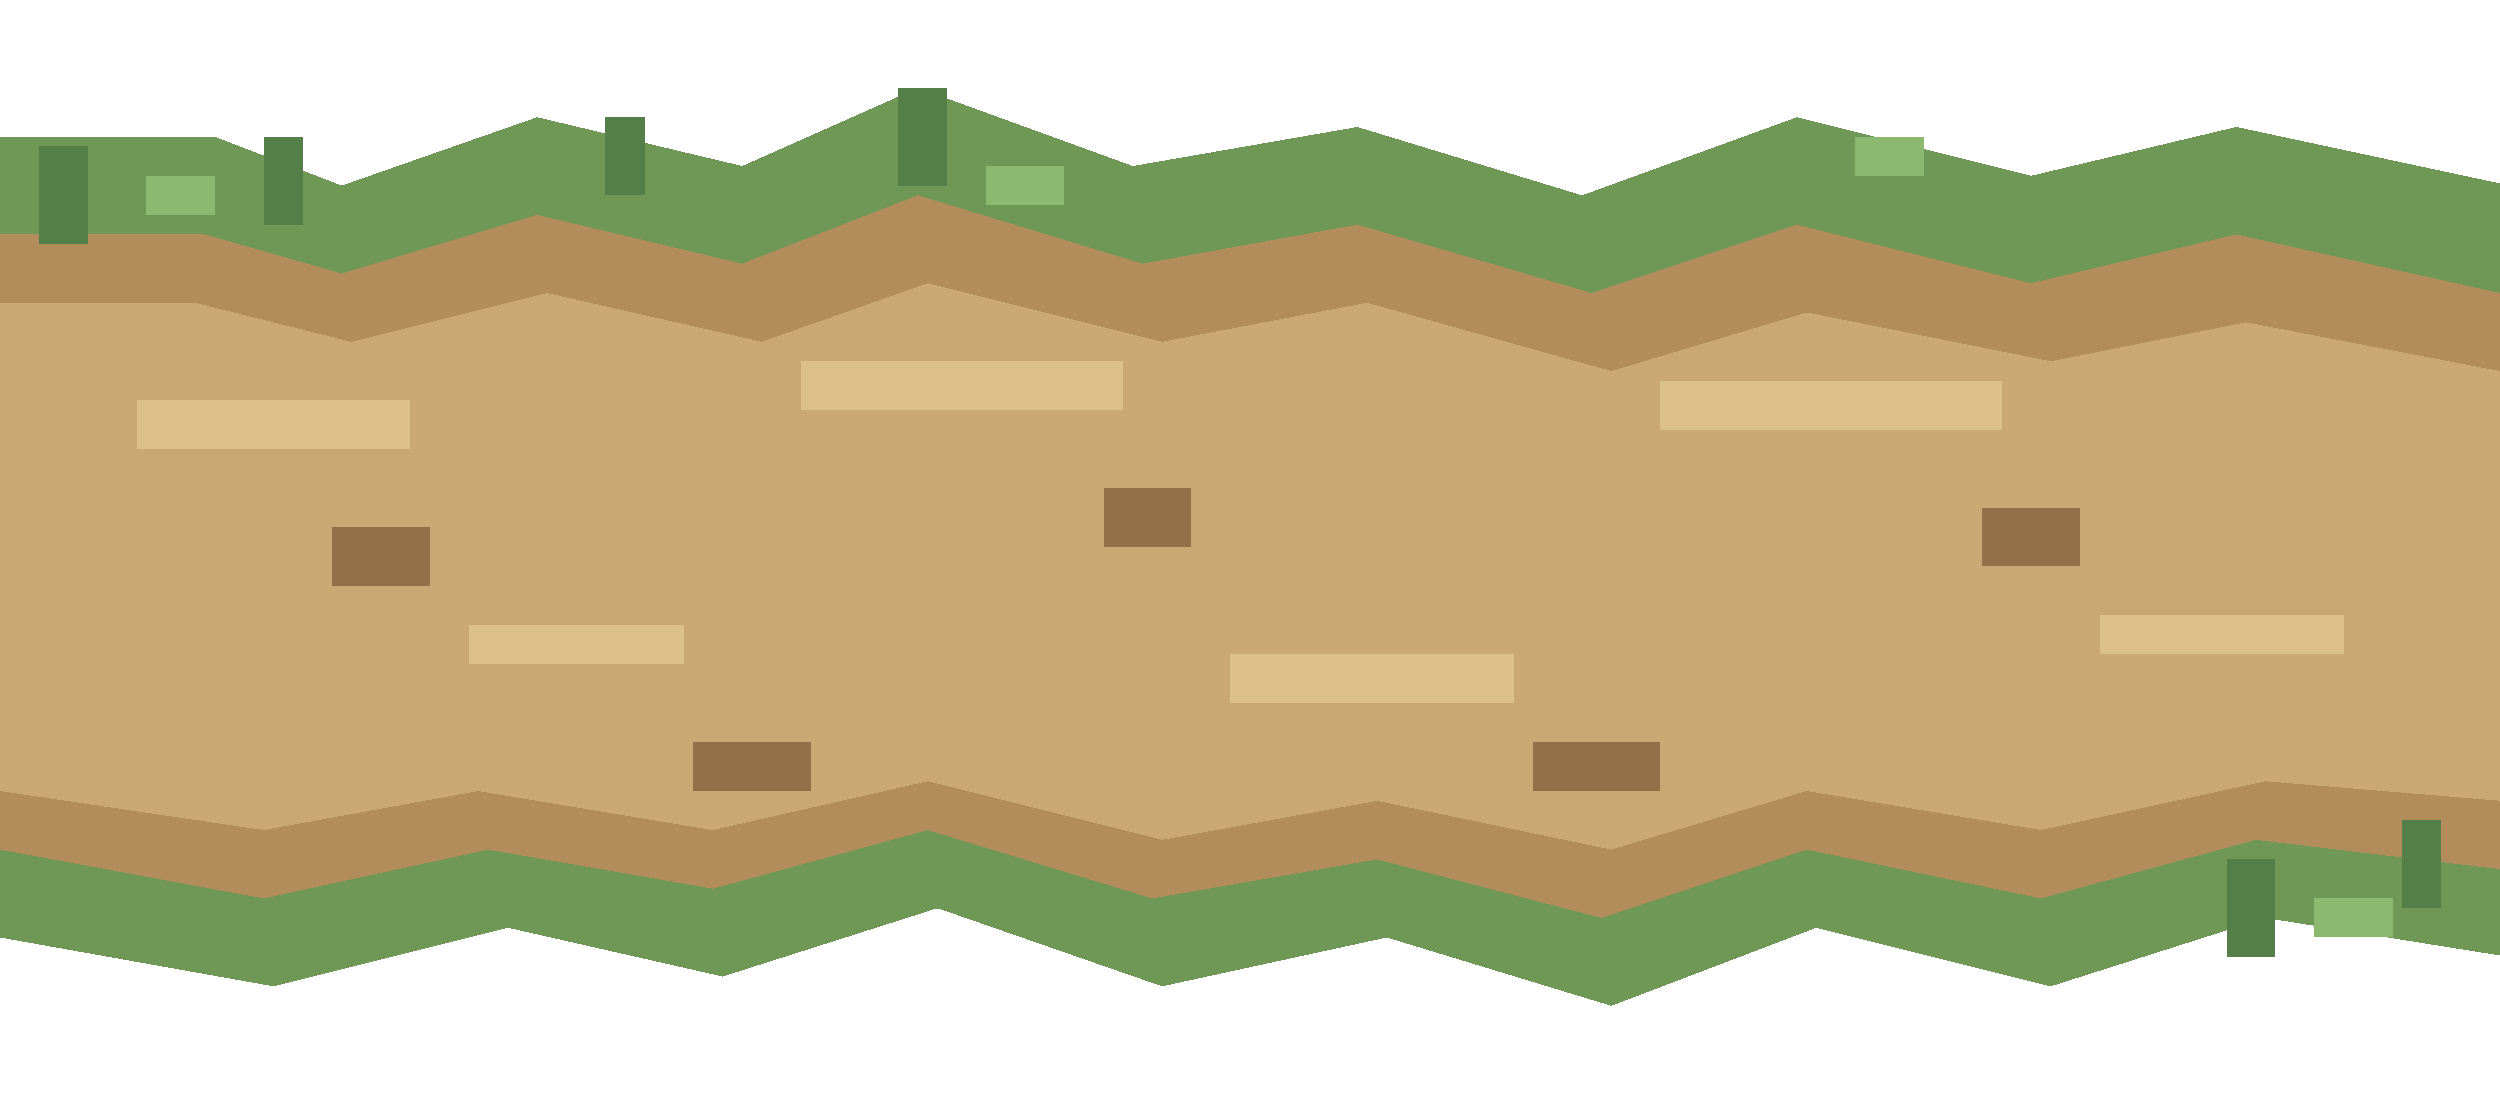
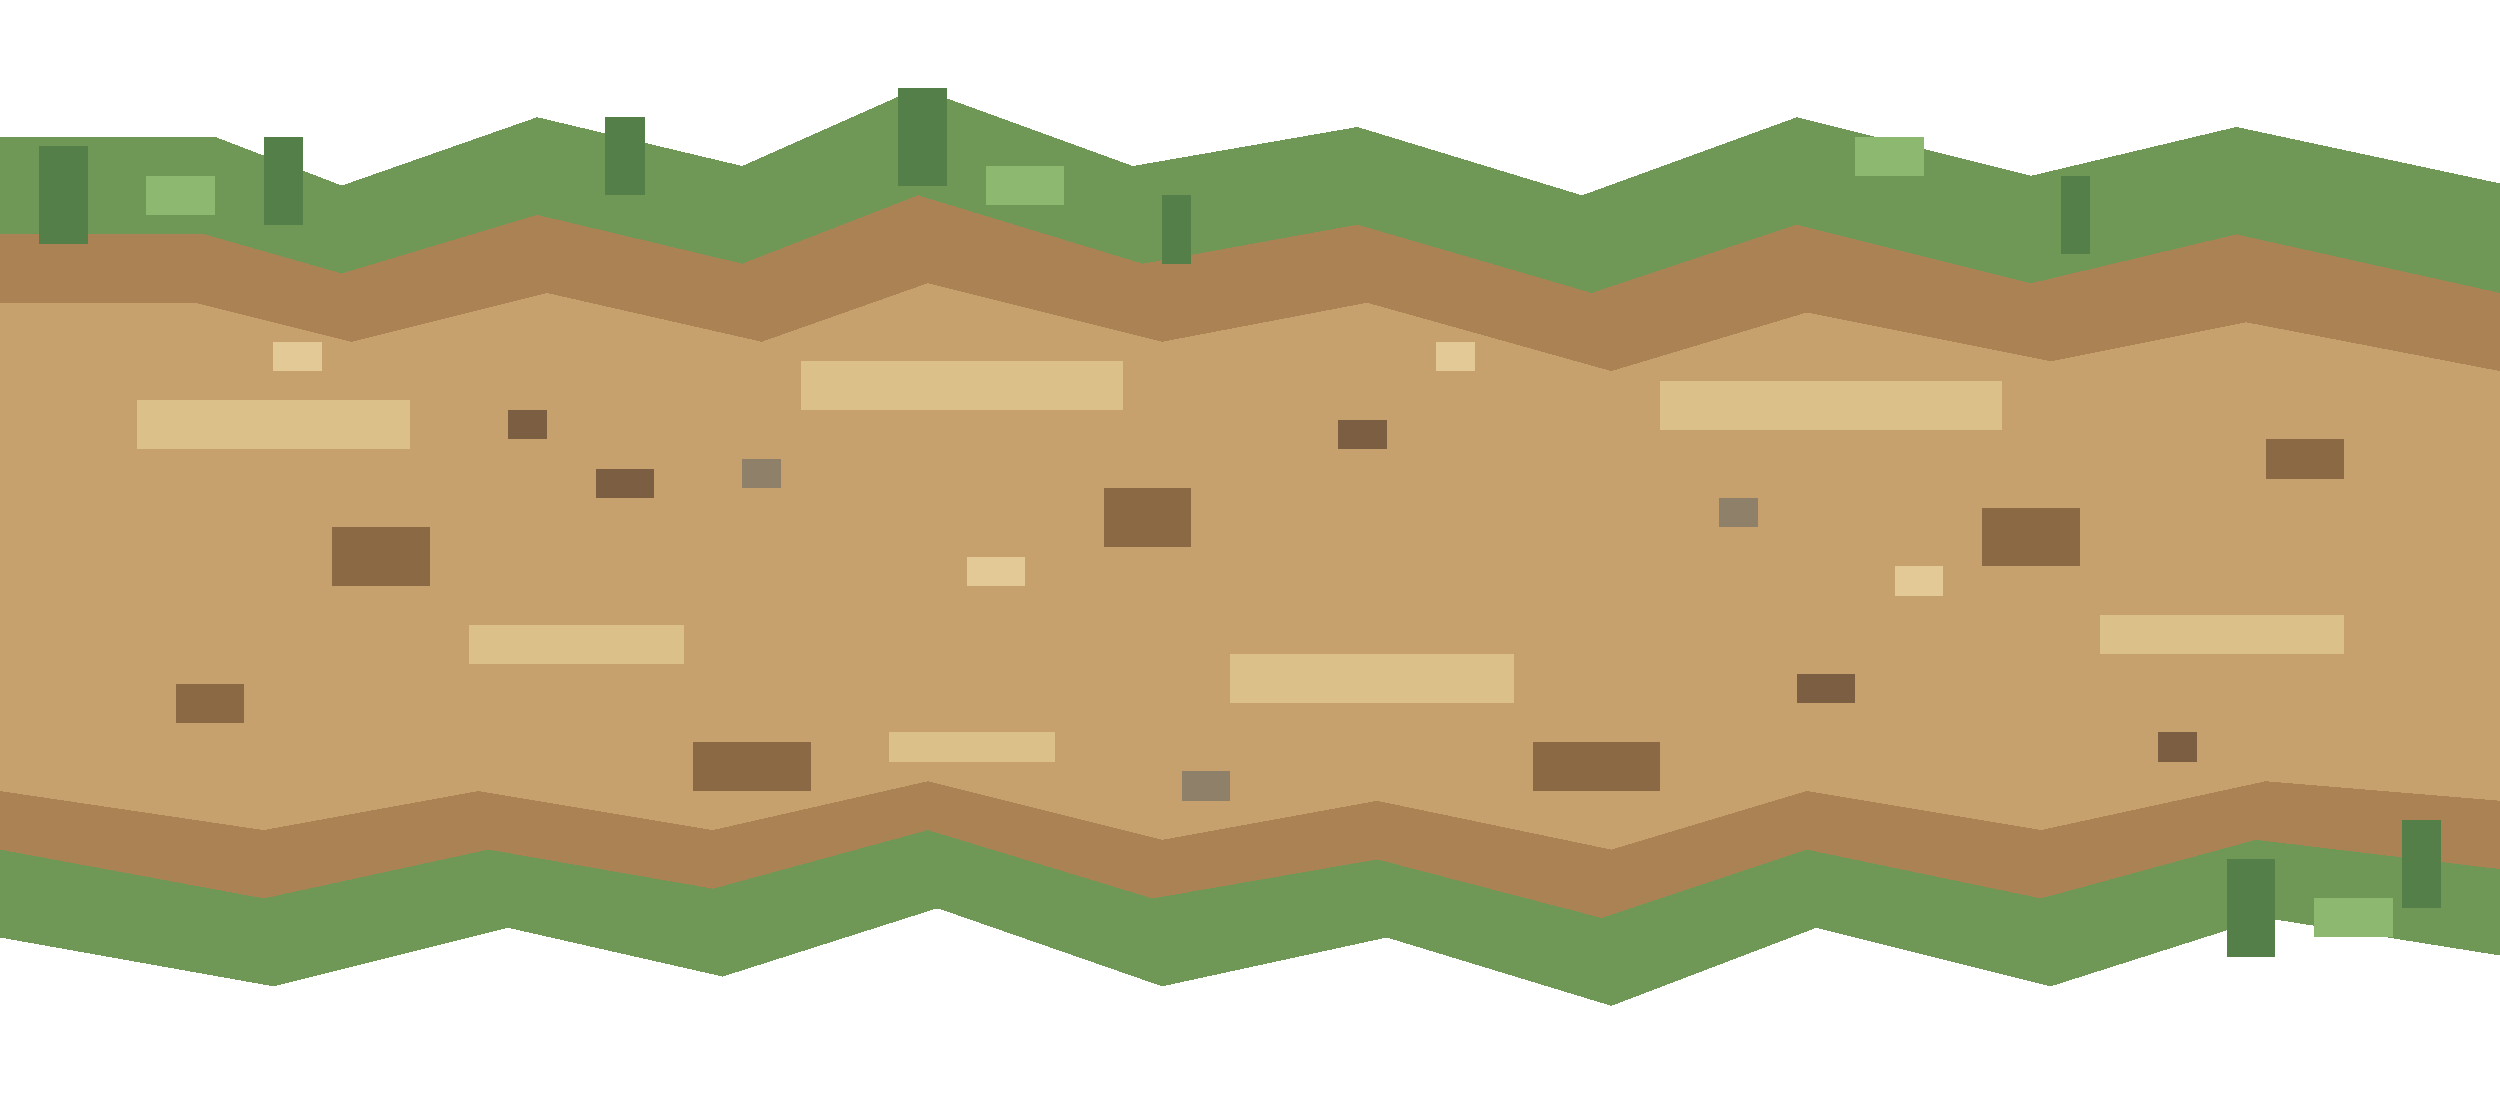
<svg xmlns="http://www.w3.org/2000/svg" width="256" height="112" viewBox="0 0 256 112" shape-rendering="crispEdges">
  <rect width="256" height="112" fill="none" />
  <path d="M0 14h22l13 5 20-7 21 5 18-8 22 8 23-4 23 7 22-8 24 6 21-5 28 6v79l-25-4-22 7-24-6-21 8-23-7-23 5-23-8-22 7-22-5-24 6L0 96z" fill="#6f9857" />
-   <path d="M0 24h21l14 4 20-6 21 5 18-7 23 7 22-4 24 7 21-7 24 6 21-5 27 6v59l-25-3-22 6-24-5-21 7-23-6-23 4-23-7-22 6-23-4-23 5L0 87z" fill="#b28c5b" />
-   <path d="M0 31h20l16 4 20-5 22 5 17-6 24 6 21-4 25 7 20-6 25 5 20-4 26 5v44l-24-2-23 5-24-4-20 6-24-5-22 4-24-6-22 5-24-4-22 4L0 81z" fill="#caa873" />
+   <path d="M0 24h21l14 4 20-6 21 5 18-7 23 7 22-4 24 7 21-7 24 6 21-5 27 6v59l-25-3-22 6-24-5-21 7-23-6-23 4-23-7-22 6-23-4-23 5L0 87z" fill="#aa8254" />
+   <path d="M0 31h20l16 4 20-5 22 5 17-6 24 6 21-4 25 7 20-6 25 5 20-4 26 5v44l-24-2-23 5-24-4-20 6-24-5-22 4-24-6-22 5-24-4-22 4L0 81z" fill="#c6a16d" />
  <g fill="#dbc08a">
    <rect x="14" y="41" width="28" height="5" />
    <rect x="48" y="64" width="22" height="4" />
    <rect x="82" y="37" width="33" height="5" />
    <rect x="126" y="67" width="29" height="5" />
    <rect x="170" y="39" width="35" height="5" />
    <rect x="215" y="63" width="25" height="4" />
+     <rect x="91" y="75" width="17" height="3" />
  </g>
-   <g fill="#927149">
+   <g fill="#8b6945">
    <rect x="34" y="54" width="10" height="6" />
    <rect x="71" y="76" width="12" height="5" />
    <rect x="113" y="50" width="9" height="6" />
    <rect x="157" y="76" width="13" height="5" />
    <rect x="203" y="52" width="10" height="6" />
+     <rect x="18" y="70" width="7" height="4" />
+     <rect x="232" y="45" width="8" height="4" />
+   </g>
+   <g fill="#74583d" opacity=".9">
+     <rect x="52" y="42" width="4" height="3" />
+     <rect x="61" y="48" width="6" height="3" />
+     <rect x="137" y="43" width="5" height="3" />
+     <rect x="184" y="69" width="6" height="3" />
+     <rect x="221" y="75" width="4" height="3" />
+   </g>
+   <g fill="#e3c995">
+     <rect x="28" y="35" width="5" height="3" />
+     <rect x="99" y="57" width="6" height="3" />
+     <rect x="147" y="35" width="4" height="3" />
+     <rect x="194" y="58" width="5" height="3" />
  </g>
  <g fill="#557f49">
    <rect x="4" y="15" width="5" height="10" />
    <rect x="27" y="14" width="4" height="9" />
    <rect x="62" y="12" width="4" height="8" />
    <rect x="92" y="9" width="5" height="10" />
    <rect x="228" y="88" width="5" height="10" />
    <rect x="246" y="84" width="4" height="9" />
+     <rect x="119" y="20" width="3" height="7" />
+     <rect x="211" y="18" width="3" height="8" />
  </g>
  <g fill="#8db86f">
    <rect x="15" y="18" width="7" height="4" />
    <rect x="101" y="17" width="8" height="4" />
    <rect x="190" y="14" width="7" height="4" />
    <rect x="237" y="92" width="8" height="4" />
  </g>
+   <g fill="#8e8069">
+     <rect x="76" y="47" width="4" height="3" />
+     <rect x="121" y="79" width="5" height="3" />
+     <rect x="176" y="51" width="4" height="3" />
+   </g>
</svg>
